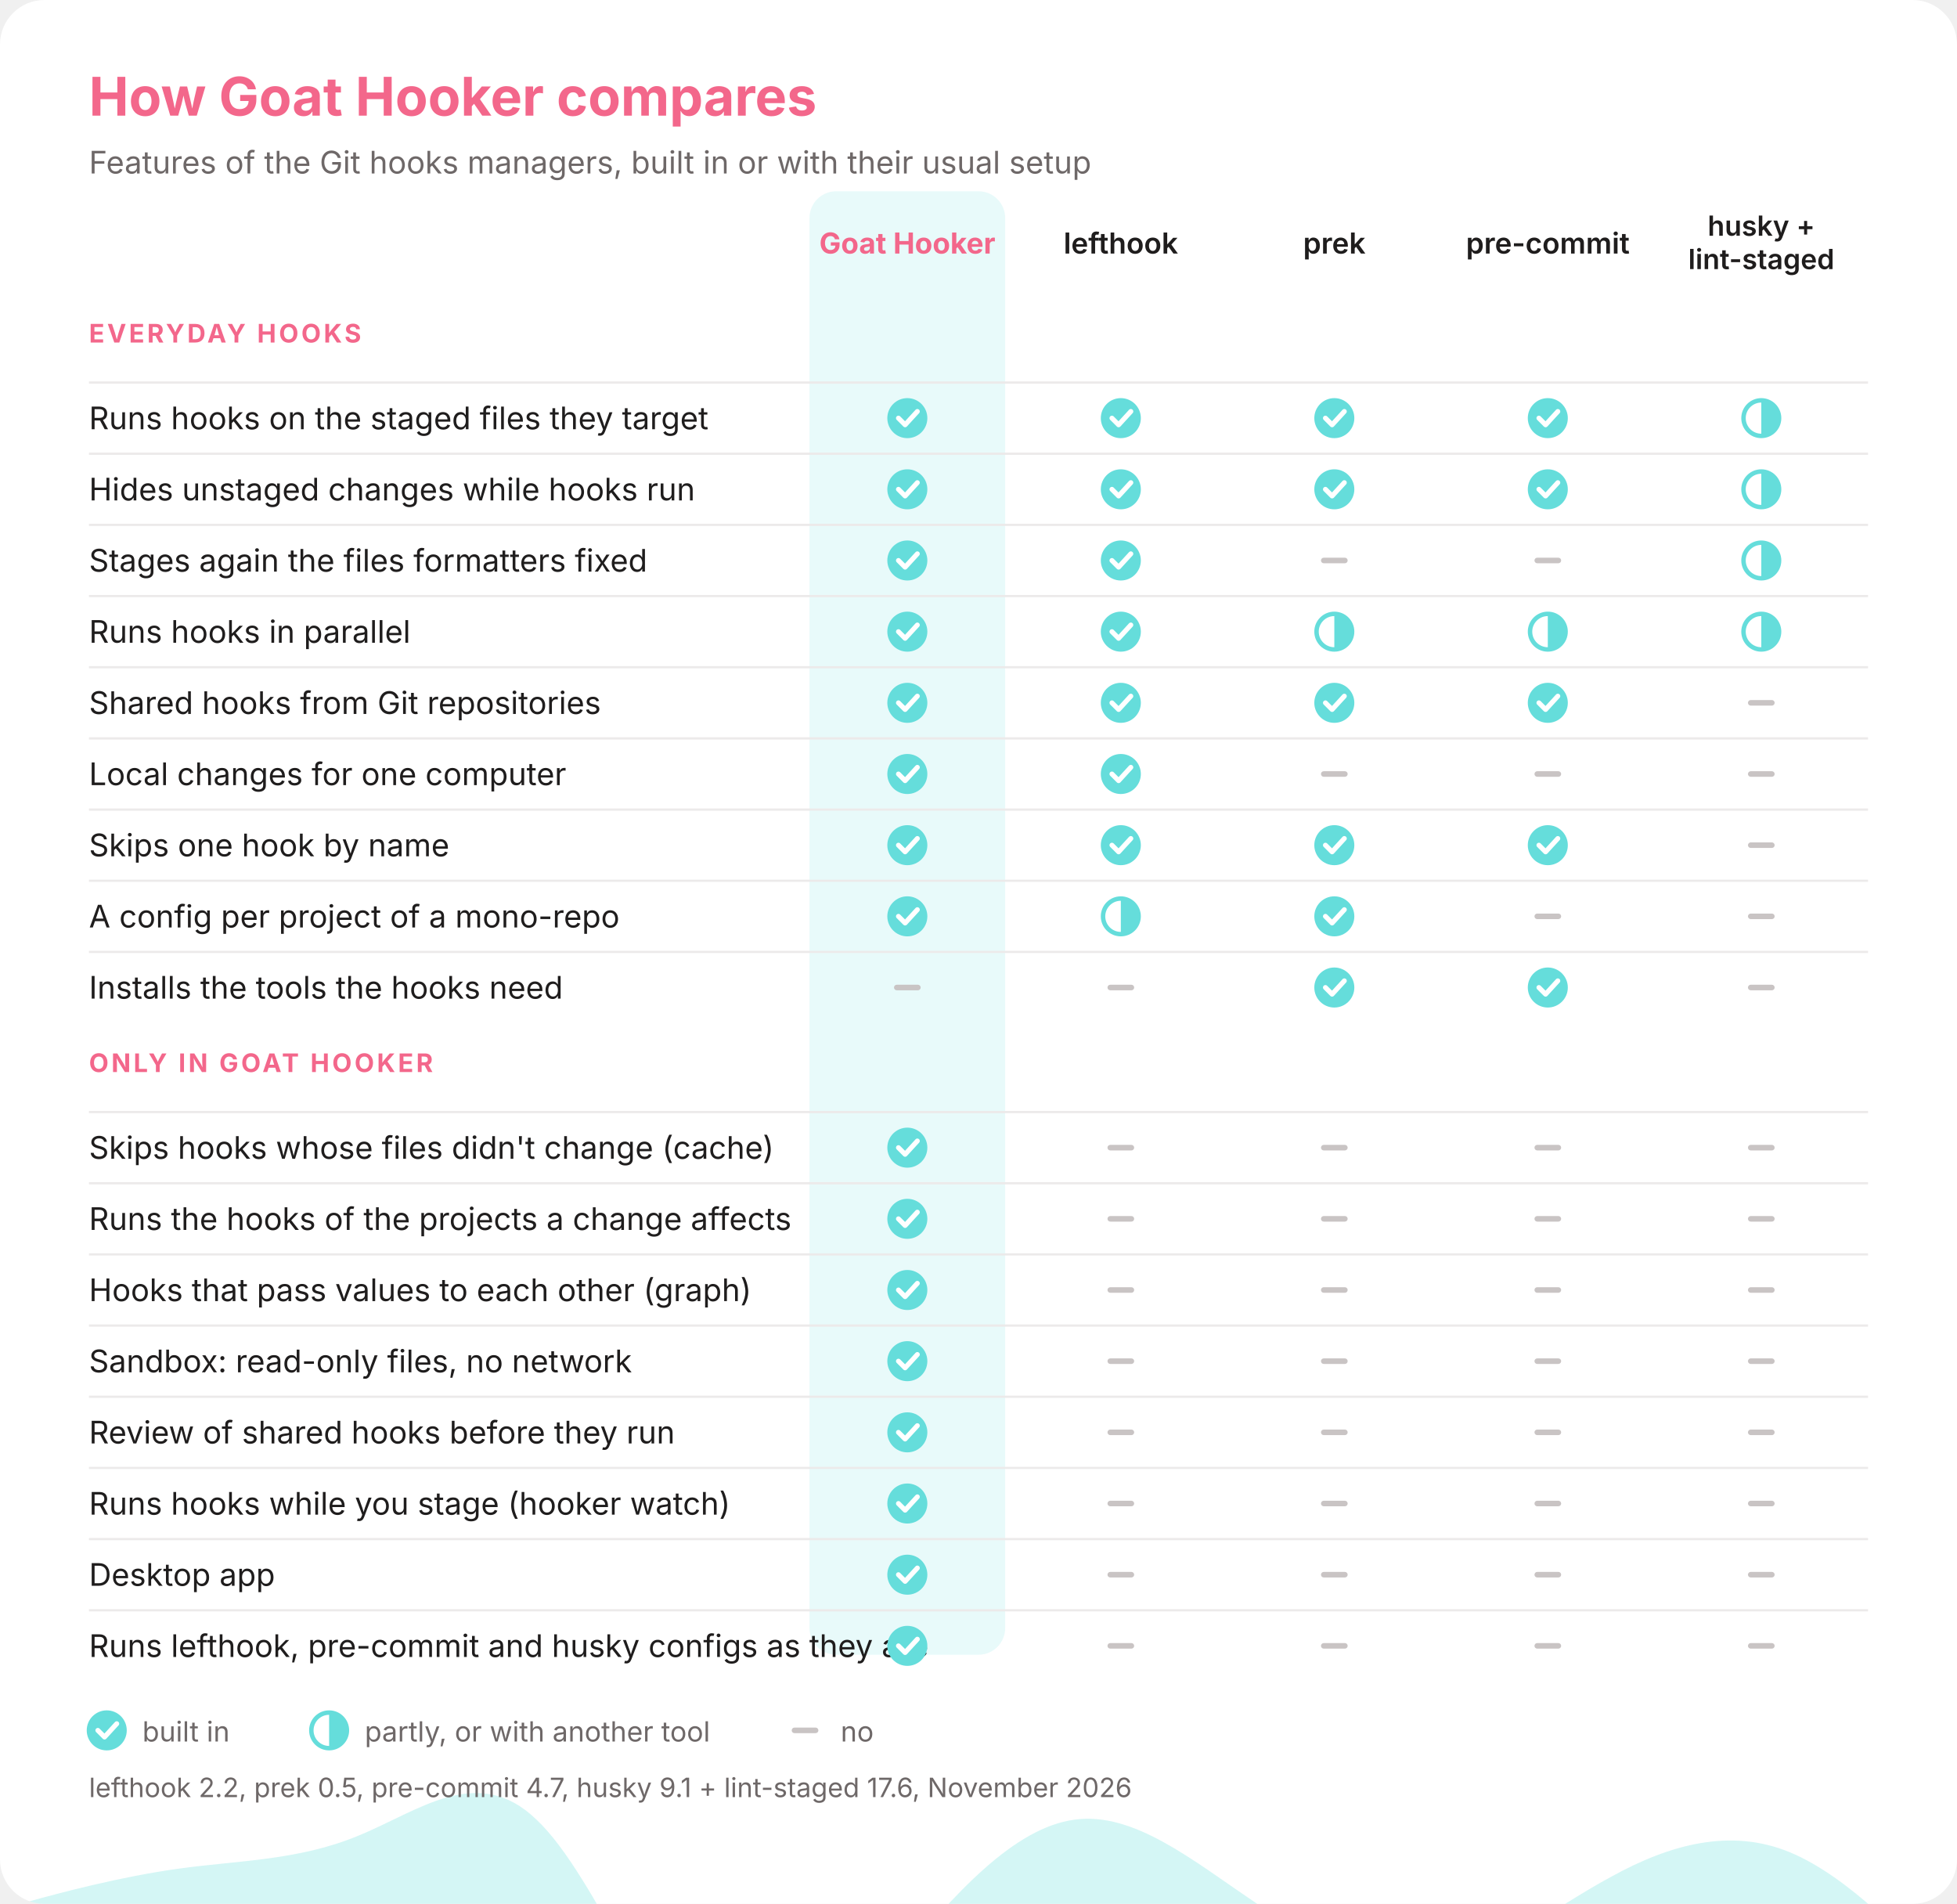
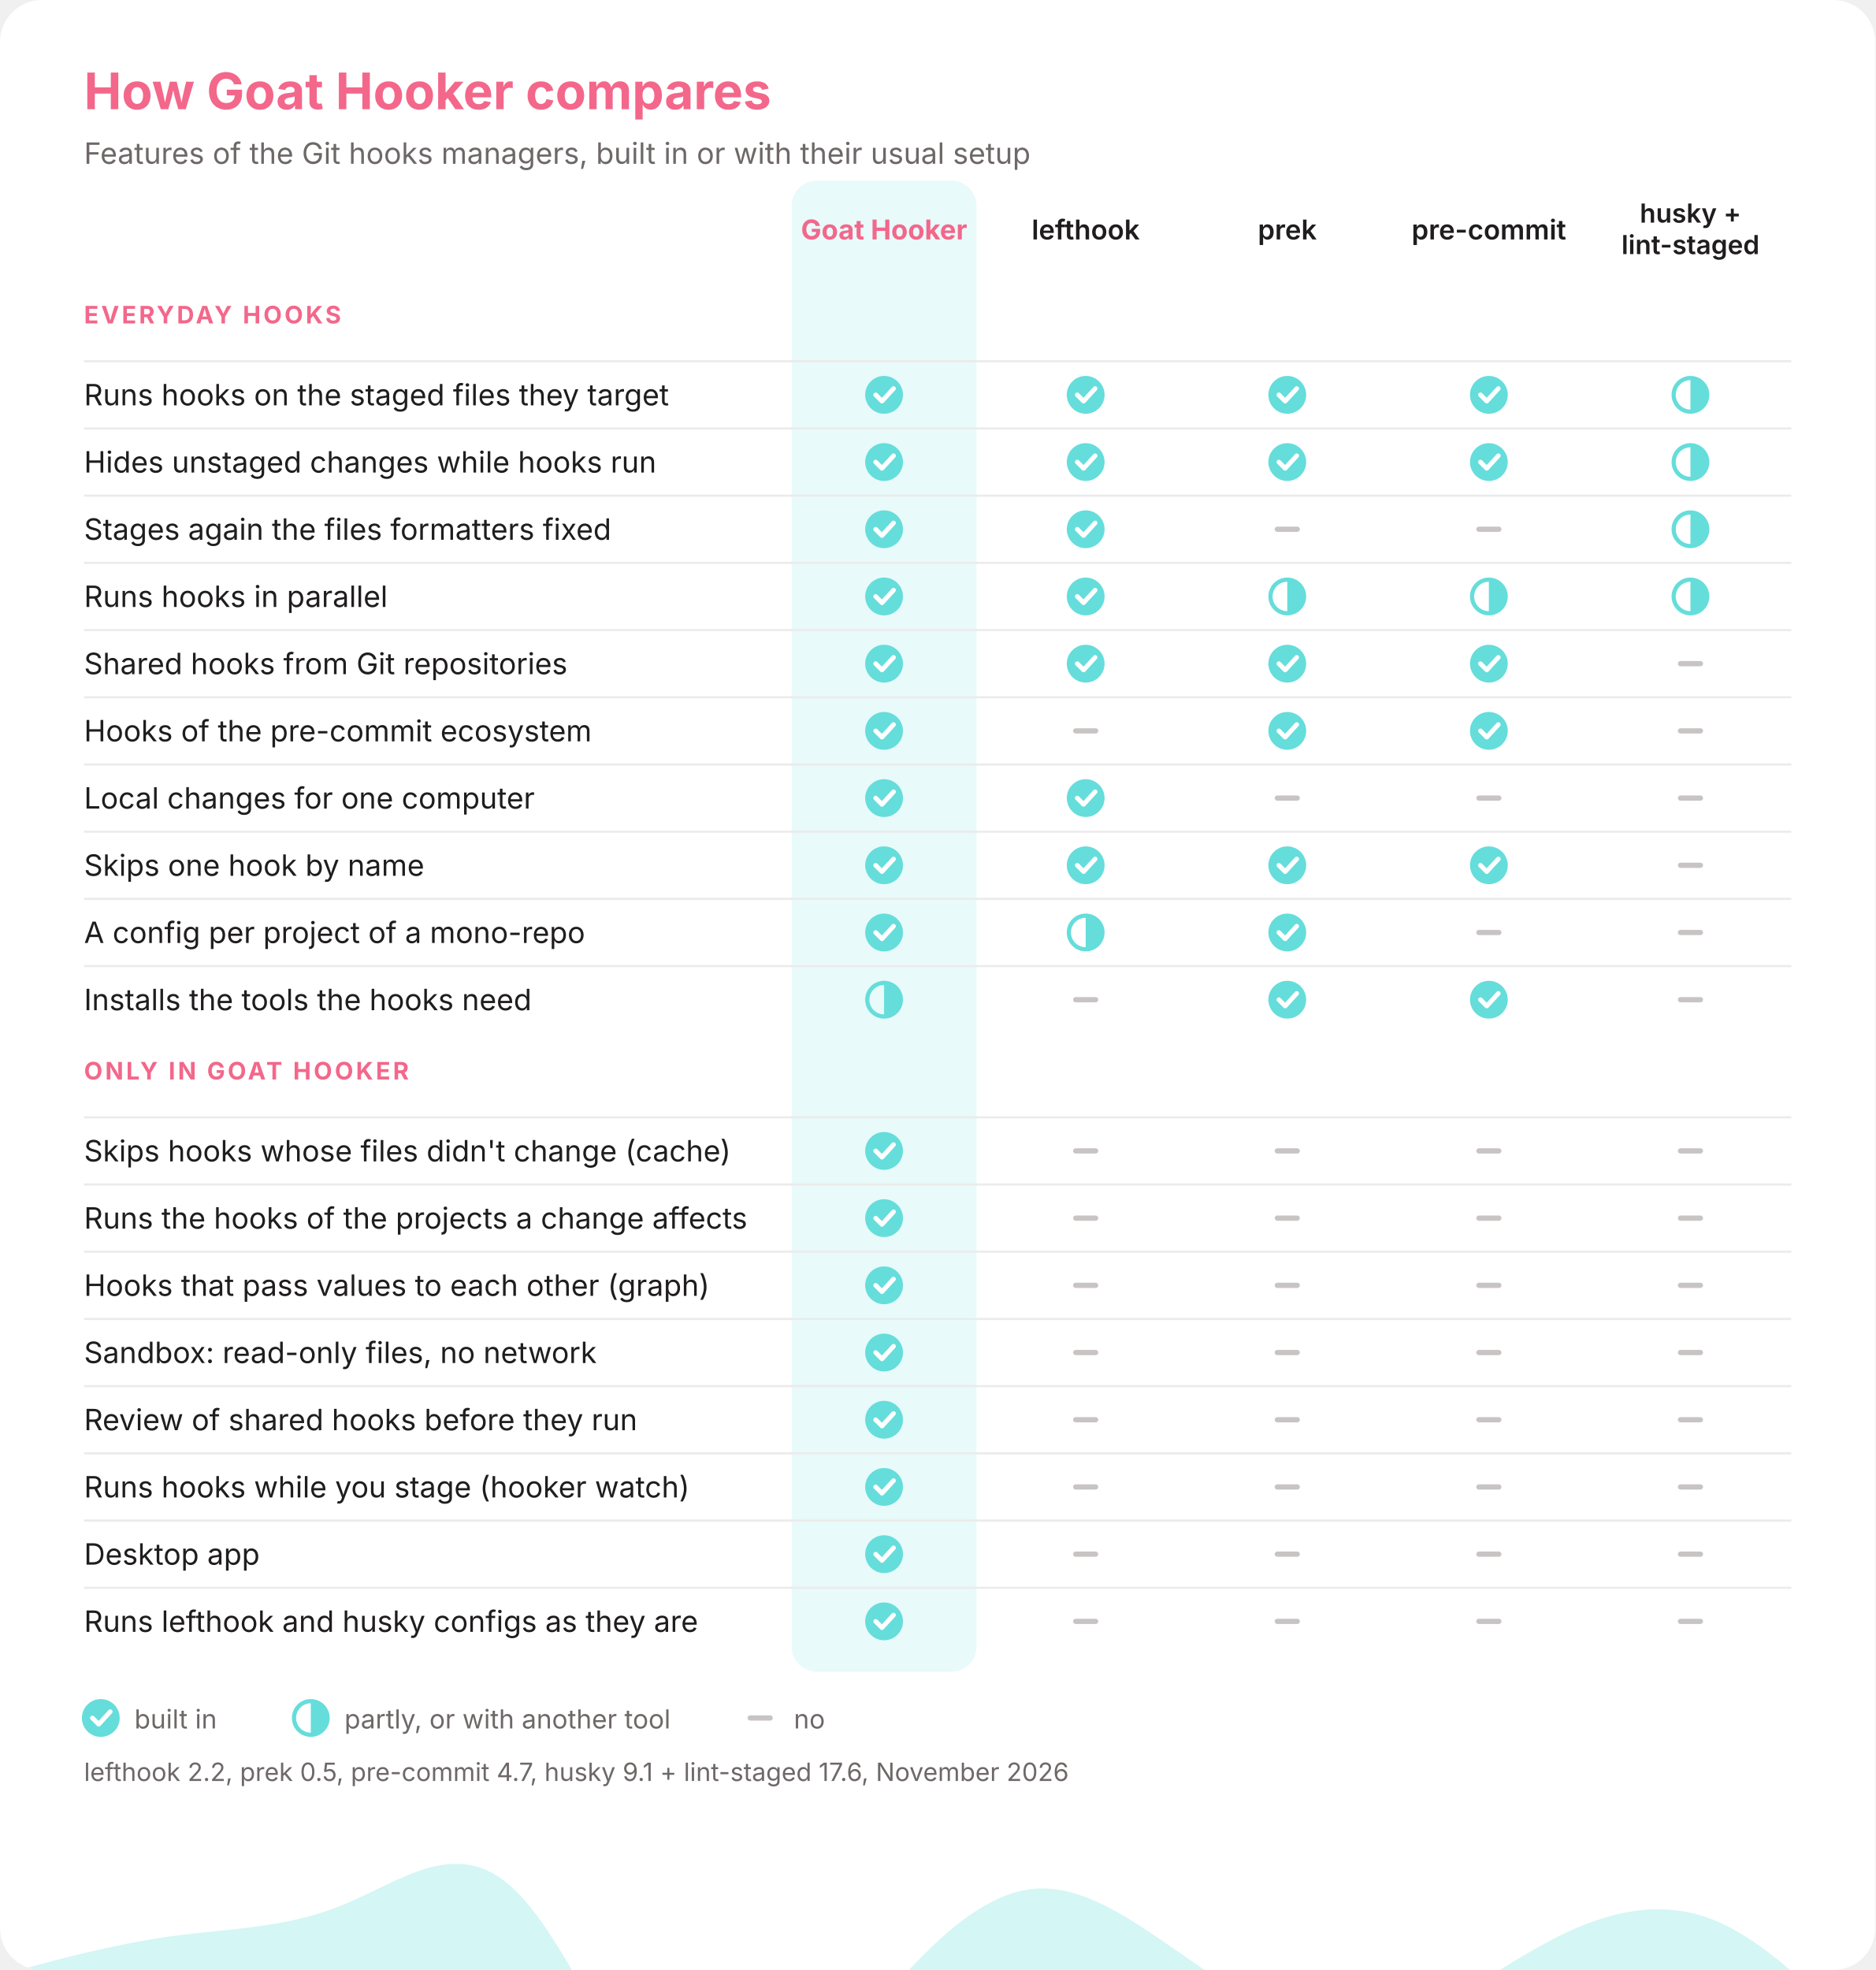
- <svg xmlns="http://www.w3.org/2000/svg" width="880" height="856" viewBox="0 0 880 856" fill="none">
+ <svg xmlns="http://www.w3.org/2000/svg" width="893" height="938" viewBox="0 0 893 938" fill="none">
  <defs>
    <clipPath id="card">
-       <rect width="880" height="856" rx="20" />
+       <rect width="893" height="938" rx="20" />
    </clipPath>
  </defs>
  <g clip-path="url(#card)">
-     <rect width="880" height="856" rx="20" fill="#FFFFFF" />
-     <path transform="translate(0 734.0723) scale(1.060241)" d="M0 117.369L12.525 113.907C25.05 110.445 50.796 103.521 75.846 100.059C100.896 96.597 126.642 96.597 151.692 86.212C177.437 75.826 202.487 55.054 227.537 79.288C253.283 103.521 278.333 172.761 303.383 190.071C329.129 207.38 354.179 172.761 379.229 141.603C404.975 110.445 430.025 82.75 455.771 79.288C480.821 75.826 505.871 96.597 531.617 113.907C556.667 131.217 581.717 145.065 607.462 141.603C632.512 138.141 657.562 117.369 683.308 103.521C708.358 89.674 734.104 82.75 759.154 93.135C784.204 103.521 809.95 131.217 822.475 145.065L835 158.913V242H822.475C809.95 242 784.204 242 759.154 242C734.104 242 708.358 242 683.308 242C657.562 242 632.512 242 607.462 242C581.717 242 556.667 242 531.617 242C505.871 242 480.821 242 455.771 242C430.025 242 404.975 242 379.229 242C354.179 242 329.129 242 303.383 242C278.333 242 253.283 242 227.537 242C202.487 242 177.437 242 151.692 242C126.642 242 100.896 242 75.846 242C50.796 242 25.05 242 12.525 242H0V117.369Z" fill="#65DDDB" fill-opacity="0.28" />
+     <rect width="893" height="938" rx="20" fill="#FFFFFF" />
+     <path transform="translate(0 814.2711) scale(1.075904)" d="M0 117.369L12.525 113.907C25.05 110.445 50.796 103.521 75.846 100.059C100.896 96.597 126.642 96.597 151.692 86.212C177.437 75.826 202.487 55.054 227.537 79.288C253.283 103.521 278.333 172.761 303.383 190.071C329.129 207.38 354.179 172.761 379.229 141.603C404.975 110.445 430.025 82.75 455.771 79.288C480.821 75.826 505.871 96.597 531.617 113.907C556.667 131.217 581.717 145.065 607.462 141.603C632.512 138.141 657.562 117.369 683.308 103.521C708.358 89.674 734.104 82.75 759.154 93.135C784.204 103.521 809.95 131.217 822.475 145.065L835 158.913V242H822.475C809.95 242 784.204 242 759.154 242C734.104 242 708.358 242 683.308 242C657.562 242 632.512 242 607.462 242C581.717 242 556.667 242 531.617 242C505.871 242 480.821 242 455.771 242C430.025 242 404.975 242 379.229 242C354.179 242 329.129 242 303.383 242C278.333 242 253.283 242 227.537 242C202.487 242 177.437 242 151.692 242C126.642 242 100.896 242 75.846 242C50.796 242 25.05 242 12.525 242H0V117.369Z" fill="#65DDDB" fill-opacity="0.28" />
    <text x="40" y="52" font-family="Inter, -apple-system, 'Segoe UI', Roboto, Helvetica, Arial, sans-serif" font-size="24" font-weight="700" fill="#F3678B" text-anchor="start">How Goat Hooker compares</text>
    <text x="40" y="78" font-family="Inter, -apple-system, 'Segoe UI', Roboto, Helvetica, Arial, sans-serif" font-size="14" font-weight="400" fill="#6E6868" text-anchor="start">Features of the Git hooks managers, built in or with their usual setup</text>
-     <rect x="364" y="86" width="88" height="658" rx="12" fill="#E8FAFA" />
-     <text x="408.0" y="114" font-family="Inter, -apple-system, 'Segoe UI', Roboto, Helvetica, Arial, sans-serif" font-size="13" font-weight="700" fill="#F3678B" text-anchor="middle">Goat Hooker</text>
-     <text x="504.0" y="114" font-family="Inter, -apple-system, 'Segoe UI', Roboto, Helvetica, Arial, sans-serif" font-size="13" font-weight="600" fill="#1F1D1D" text-anchor="middle">lefthook</text>
-     <text x="600.0" y="114" font-family="Inter, -apple-system, 'Segoe UI', Roboto, Helvetica, Arial, sans-serif" font-size="13" font-weight="600" fill="#1F1D1D" text-anchor="middle">prek</text>
-     <text x="696.0" y="114" font-family="Inter, -apple-system, 'Segoe UI', Roboto, Helvetica, Arial, sans-serif" font-size="13" font-weight="600" fill="#1F1D1D" text-anchor="middle">pre-commit</text>
-     <text x="792.0" y="106" font-family="Inter, -apple-system, 'Segoe UI', Roboto, Helvetica, Arial, sans-serif" font-size="12.5" font-weight="600" fill="#1F1D1D" text-anchor="middle">husky +</text>
-     <text x="792.0" y="121" font-family="Inter, -apple-system, 'Segoe UI', Roboto, Helvetica, Arial, sans-serif" font-size="12.5" font-weight="600" fill="#1F1D1D" text-anchor="middle">lint-staged</text>
+     <rect x="377" y="86" width="88" height="710" rx="12" fill="#E8FAFA" />
+     <text x="421.0" y="114" font-family="Inter, -apple-system, 'Segoe UI', Roboto, Helvetica, Arial, sans-serif" font-size="13" font-weight="700" fill="#F3678B" text-anchor="middle">Goat Hooker</text>
+     <text x="517.0" y="114" font-family="Inter, -apple-system, 'Segoe UI', Roboto, Helvetica, Arial, sans-serif" font-size="13" font-weight="600" fill="#1F1D1D" text-anchor="middle">lefthook</text>
+     <text x="613.0" y="114" font-family="Inter, -apple-system, 'Segoe UI', Roboto, Helvetica, Arial, sans-serif" font-size="13" font-weight="600" fill="#1F1D1D" text-anchor="middle">prek</text>
+     <text x="709.0" y="114" font-family="Inter, -apple-system, 'Segoe UI', Roboto, Helvetica, Arial, sans-serif" font-size="13" font-weight="600" fill="#1F1D1D" text-anchor="middle">pre-commit</text>
+     <text x="805.0" y="106" font-family="Inter, -apple-system, 'Segoe UI', Roboto, Helvetica, Arial, sans-serif" font-size="12.5" font-weight="600" fill="#1F1D1D" text-anchor="middle">husky +</text>
+     <text x="805.0" y="121" font-family="Inter, -apple-system, 'Segoe UI', Roboto, Helvetica, Arial, sans-serif" font-size="12.5" font-weight="600" fill="#1F1D1D" text-anchor="middle">lint-staged</text>
    <text x="40" y="154" font-family="Inter, -apple-system, 'Segoe UI', Roboto, Helvetica, Arial, sans-serif" font-size="11.5" font-weight="700" fill="#F3678B" text-anchor="start" letter-spacing="1.2">EVERYDAY HOOKS</text>
-     <line x1="40" x2="840" y1="172" y2="172" stroke="#ECEAEA" />
+     <line x1="40" x2="853" y1="172" y2="172" stroke="#ECEAEA" />
    <text x="40" y="193" font-family="Inter, -apple-system, 'Segoe UI', Roboto, Helvetica, Arial, sans-serif" font-size="14" font-weight="400" fill="#1F1D1D" text-anchor="start">Runs hooks on the staged files they target</text>
-     <circle cx="408.0" cy="188" r="9" fill="#65DDDB" />
-     <path d="M404.0 188 l3 3 l5.5 -6" stroke="#FFFFFF" stroke-width="2.2" stroke-linecap="round" stroke-linejoin="round" fill="none" />
-     <circle cx="504.0" cy="188" r="9" fill="#65DDDB" />
-     <path d="M500.0 188 l3 3 l5.5 -6" stroke="#FFFFFF" stroke-width="2.2" stroke-linecap="round" stroke-linejoin="round" fill="none" />
-     <circle cx="600.0" cy="188" r="9" fill="#65DDDB" />
-     <path d="M596.0 188 l3 3 l5.5 -6" stroke="#FFFFFF" stroke-width="2.2" stroke-linecap="round" stroke-linejoin="round" fill="none" />
-     <circle cx="696.0" cy="188" r="9" fill="#65DDDB" />
-     <path d="M692.0 188 l3 3 l5.5 -6" stroke="#FFFFFF" stroke-width="2.2" stroke-linecap="round" stroke-linejoin="round" fill="none" />
-     <circle cx="792.0" cy="188" r="8" stroke="#65DDDB" stroke-width="2" fill="none" />
-     <path d="M792.0 180 a8 8 0 0 1 0 16 z" fill="#65DDDB" />
-     <line x1="40" x2="840" y1="204" y2="204" stroke="#ECEAEA" />
+     <circle cx="421.0" cy="188" r="9" fill="#65DDDB" />
+     <path d="M417.0 188 l3 3 l5.5 -6" stroke="#FFFFFF" stroke-width="2.2" stroke-linecap="round" stroke-linejoin="round" fill="none" />
+     <circle cx="517.0" cy="188" r="9" fill="#65DDDB" />
+     <path d="M513.0 188 l3 3 l5.5 -6" stroke="#FFFFFF" stroke-width="2.2" stroke-linecap="round" stroke-linejoin="round" fill="none" />
+     <circle cx="613.0" cy="188" r="9" fill="#65DDDB" />
+     <path d="M609.0 188 l3 3 l5.5 -6" stroke="#FFFFFF" stroke-width="2.2" stroke-linecap="round" stroke-linejoin="round" fill="none" />
+     <circle cx="709.0" cy="188" r="9" fill="#65DDDB" />
+     <path d="M705.0 188 l3 3 l5.5 -6" stroke="#FFFFFF" stroke-width="2.2" stroke-linecap="round" stroke-linejoin="round" fill="none" />
+     <circle cx="805.0" cy="188" r="8" stroke="#65DDDB" stroke-width="2" fill="none" />
+     <path d="M805.0 180 a8 8 0 0 1 0 16 z" fill="#65DDDB" />
+     <line x1="40" x2="853" y1="204" y2="204" stroke="#ECEAEA" />
    <text x="40" y="225" font-family="Inter, -apple-system, 'Segoe UI', Roboto, Helvetica, Arial, sans-serif" font-size="14" font-weight="400" fill="#1F1D1D" text-anchor="start">Hides unstaged changes while hooks run</text>
-     <circle cx="408.0" cy="220" r="9" fill="#65DDDB" />
-     <path d="M404.0 220 l3 3 l5.5 -6" stroke="#FFFFFF" stroke-width="2.2" stroke-linecap="round" stroke-linejoin="round" fill="none" />
-     <circle cx="504.0" cy="220" r="9" fill="#65DDDB" />
-     <path d="M500.0 220 l3 3 l5.5 -6" stroke="#FFFFFF" stroke-width="2.2" stroke-linecap="round" stroke-linejoin="round" fill="none" />
-     <circle cx="600.0" cy="220" r="9" fill="#65DDDB" />
-     <path d="M596.0 220 l3 3 l5.5 -6" stroke="#FFFFFF" stroke-width="2.2" stroke-linecap="round" stroke-linejoin="round" fill="none" />
-     <circle cx="696.0" cy="220" r="9" fill="#65DDDB" />
-     <path d="M692.0 220 l3 3 l5.5 -6" stroke="#FFFFFF" stroke-width="2.2" stroke-linecap="round" stroke-linejoin="round" fill="none" />
-     <circle cx="792.0" cy="220" r="8" stroke="#65DDDB" stroke-width="2" fill="none" />
-     <path d="M792.0 212 a8 8 0 0 1 0 16 z" fill="#65DDDB" />
-     <line x1="40" x2="840" y1="236" y2="236" stroke="#ECEAEA" />
+     <circle cx="421.0" cy="220" r="9" fill="#65DDDB" />
+     <path d="M417.0 220 l3 3 l5.5 -6" stroke="#FFFFFF" stroke-width="2.2" stroke-linecap="round" stroke-linejoin="round" fill="none" />
+     <circle cx="517.0" cy="220" r="9" fill="#65DDDB" />
+     <path d="M513.0 220 l3 3 l5.5 -6" stroke="#FFFFFF" stroke-width="2.2" stroke-linecap="round" stroke-linejoin="round" fill="none" />
+     <circle cx="613.0" cy="220" r="9" fill="#65DDDB" />
+     <path d="M609.0 220 l3 3 l5.5 -6" stroke="#FFFFFF" stroke-width="2.2" stroke-linecap="round" stroke-linejoin="round" fill="none" />
+     <circle cx="709.0" cy="220" r="9" fill="#65DDDB" />
+     <path d="M705.0 220 l3 3 l5.5 -6" stroke="#FFFFFF" stroke-width="2.2" stroke-linecap="round" stroke-linejoin="round" fill="none" />
+     <circle cx="805.0" cy="220" r="8" stroke="#65DDDB" stroke-width="2" fill="none" />
+     <path d="M805.0 212 a8 8 0 0 1 0 16 z" fill="#65DDDB" />
+     <line x1="40" x2="853" y1="236" y2="236" stroke="#ECEAEA" />
    <text x="40" y="257" font-family="Inter, -apple-system, 'Segoe UI', Roboto, Helvetica, Arial, sans-serif" font-size="14" font-weight="400" fill="#1F1D1D" text-anchor="start">Stages again the files formatters fixed</text>
-     <circle cx="408.0" cy="252" r="9" fill="#65DDDB" />
-     <path d="M404.0 252 l3 3 l5.5 -6" stroke="#FFFFFF" stroke-width="2.2" stroke-linecap="round" stroke-linejoin="round" fill="none" />
-     <circle cx="504.0" cy="252" r="9" fill="#65DDDB" />
-     <path d="M500.0 252 l3 3 l5.5 -6" stroke="#FFFFFF" stroke-width="2.2" stroke-linecap="round" stroke-linejoin="round" fill="none" />
-     <rect x="594.0" y="250.75" width="12" height="2.5" rx="1.25" fill="#C9C4C4" />
-     <rect x="690.0" y="250.75" width="12" height="2.5" rx="1.25" fill="#C9C4C4" />
-     <circle cx="792.0" cy="252" r="8" stroke="#65DDDB" stroke-width="2" fill="none" />
-     <path d="M792.0 244 a8 8 0 0 1 0 16 z" fill="#65DDDB" />
-     <line x1="40" x2="840" y1="268" y2="268" stroke="#ECEAEA" />
+     <circle cx="421.0" cy="252" r="9" fill="#65DDDB" />
+     <path d="M417.0 252 l3 3 l5.5 -6" stroke="#FFFFFF" stroke-width="2.2" stroke-linecap="round" stroke-linejoin="round" fill="none" />
+     <circle cx="517.0" cy="252" r="9" fill="#65DDDB" />
+     <path d="M513.0 252 l3 3 l5.5 -6" stroke="#FFFFFF" stroke-width="2.2" stroke-linecap="round" stroke-linejoin="round" fill="none" />
+     <rect x="607.0" y="250.75" width="12" height="2.5" rx="1.25" fill="#C9C4C4" />
+     <rect x="703.0" y="250.75" width="12" height="2.5" rx="1.25" fill="#C9C4C4" />
+     <circle cx="805.0" cy="252" r="8" stroke="#65DDDB" stroke-width="2" fill="none" />
+     <path d="M805.0 244 a8 8 0 0 1 0 16 z" fill="#65DDDB" />
+     <line x1="40" x2="853" y1="268" y2="268" stroke="#ECEAEA" />
    <text x="40" y="289" font-family="Inter, -apple-system, 'Segoe UI', Roboto, Helvetica, Arial, sans-serif" font-size="14" font-weight="400" fill="#1F1D1D" text-anchor="start">Runs hooks in parallel</text>
-     <circle cx="408.0" cy="284" r="9" fill="#65DDDB" />
-     <path d="M404.0 284 l3 3 l5.5 -6" stroke="#FFFFFF" stroke-width="2.2" stroke-linecap="round" stroke-linejoin="round" fill="none" />
-     <circle cx="504.0" cy="284" r="9" fill="#65DDDB" />
-     <path d="M500.0 284 l3 3 l5.5 -6" stroke="#FFFFFF" stroke-width="2.2" stroke-linecap="round" stroke-linejoin="round" fill="none" />
-     <circle cx="600.0" cy="284" r="8" stroke="#65DDDB" stroke-width="2" fill="none" />
-     <path d="M600.0 276 a8 8 0 0 1 0 16 z" fill="#65DDDB" />
-     <circle cx="696.0" cy="284" r="8" stroke="#65DDDB" stroke-width="2" fill="none" />
-     <path d="M696.0 276 a8 8 0 0 1 0 16 z" fill="#65DDDB" />
-     <circle cx="792.0" cy="284" r="8" stroke="#65DDDB" stroke-width="2" fill="none" />
-     <path d="M792.0 276 a8 8 0 0 1 0 16 z" fill="#65DDDB" />
-     <line x1="40" x2="840" y1="300" y2="300" stroke="#ECEAEA" />
+     <circle cx="421.0" cy="284" r="9" fill="#65DDDB" />
+     <path d="M417.0 284 l3 3 l5.5 -6" stroke="#FFFFFF" stroke-width="2.2" stroke-linecap="round" stroke-linejoin="round" fill="none" />
+     <circle cx="517.0" cy="284" r="9" fill="#65DDDB" />
+     <path d="M513.0 284 l3 3 l5.5 -6" stroke="#FFFFFF" stroke-width="2.2" stroke-linecap="round" stroke-linejoin="round" fill="none" />
+     <circle cx="613.0" cy="284" r="8" stroke="#65DDDB" stroke-width="2" fill="none" />
+     <path d="M613.0 276 a8 8 0 0 1 0 16 z" fill="#65DDDB" />
+     <circle cx="709.0" cy="284" r="8" stroke="#65DDDB" stroke-width="2" fill="none" />
+     <path d="M709.0 276 a8 8 0 0 1 0 16 z" fill="#65DDDB" />
+     <circle cx="805.0" cy="284" r="8" stroke="#65DDDB" stroke-width="2" fill="none" />
+     <path d="M805.0 276 a8 8 0 0 1 0 16 z" fill="#65DDDB" />
+     <line x1="40" x2="853" y1="300" y2="300" stroke="#ECEAEA" />
    <text x="40" y="321" font-family="Inter, -apple-system, 'Segoe UI', Roboto, Helvetica, Arial, sans-serif" font-size="14" font-weight="400" fill="#1F1D1D" text-anchor="start">Shared hooks from Git repositories</text>
-     <circle cx="408.0" cy="316" r="9" fill="#65DDDB" />
-     <path d="M404.0 316 l3 3 l5.5 -6" stroke="#FFFFFF" stroke-width="2.2" stroke-linecap="round" stroke-linejoin="round" fill="none" />
-     <circle cx="504.0" cy="316" r="9" fill="#65DDDB" />
-     <path d="M500.0 316 l3 3 l5.5 -6" stroke="#FFFFFF" stroke-width="2.2" stroke-linecap="round" stroke-linejoin="round" fill="none" />
-     <circle cx="600.0" cy="316" r="9" fill="#65DDDB" />
-     <path d="M596.0 316 l3 3 l5.5 -6" stroke="#FFFFFF" stroke-width="2.2" stroke-linecap="round" stroke-linejoin="round" fill="none" />
-     <circle cx="696.0" cy="316" r="9" fill="#65DDDB" />
-     <path d="M692.0 316 l3 3 l5.5 -6" stroke="#FFFFFF" stroke-width="2.2" stroke-linecap="round" stroke-linejoin="round" fill="none" />
-     <rect x="786.0" y="314.75" width="12" height="2.5" rx="1.25" fill="#C9C4C4" />
-     <line x1="40" x2="840" y1="332" y2="332" stroke="#ECEAEA" />
-     <text x="40" y="353" font-family="Inter, -apple-system, 'Segoe UI', Roboto, Helvetica, Arial, sans-serif" font-size="14" font-weight="400" fill="#1F1D1D" text-anchor="start">Local changes for one computer</text>
-     <circle cx="408.0" cy="348" r="9" fill="#65DDDB" />
-     <path d="M404.0 348 l3 3 l5.5 -6" stroke="#FFFFFF" stroke-width="2.2" stroke-linecap="round" stroke-linejoin="round" fill="none" />
-     <circle cx="504.0" cy="348" r="9" fill="#65DDDB" />
-     <path d="M500.0 348 l3 3 l5.5 -6" stroke="#FFFFFF" stroke-width="2.2" stroke-linecap="round" stroke-linejoin="round" fill="none" />
-     <rect x="594.0" y="346.75" width="12" height="2.5" rx="1.25" fill="#C9C4C4" />
-     <rect x="690.0" y="346.75" width="12" height="2.5" rx="1.25" fill="#C9C4C4" />
-     <rect x="786.0" y="346.75" width="12" height="2.5" rx="1.25" fill="#C9C4C4" />
-     <line x1="40" x2="840" y1="364" y2="364" stroke="#ECEAEA" />
-     <text x="40" y="385" font-family="Inter, -apple-system, 'Segoe UI', Roboto, Helvetica, Arial, sans-serif" font-size="14" font-weight="400" fill="#1F1D1D" text-anchor="start">Skips one hook by name</text>
-     <circle cx="408.0" cy="380" r="9" fill="#65DDDB" />
-     <path d="M404.0 380 l3 3 l5.5 -6" stroke="#FFFFFF" stroke-width="2.2" stroke-linecap="round" stroke-linejoin="round" fill="none" />
-     <circle cx="504.0" cy="380" r="9" fill="#65DDDB" />
-     <path d="M500.0 380 l3 3 l5.5 -6" stroke="#FFFFFF" stroke-width="2.2" stroke-linecap="round" stroke-linejoin="round" fill="none" />
-     <circle cx="600.0" cy="380" r="9" fill="#65DDDB" />
-     <path d="M596.0 380 l3 3 l5.5 -6" stroke="#FFFFFF" stroke-width="2.2" stroke-linecap="round" stroke-linejoin="round" fill="none" />
-     <circle cx="696.0" cy="380" r="9" fill="#65DDDB" />
-     <path d="M692.0 380 l3 3 l5.5 -6" stroke="#FFFFFF" stroke-width="2.2" stroke-linecap="round" stroke-linejoin="round" fill="none" />
-     <rect x="786.0" y="378.75" width="12" height="2.5" rx="1.25" fill="#C9C4C4" />
-     <line x1="40" x2="840" y1="396" y2="396" stroke="#ECEAEA" />
-     <text x="40" y="417" font-family="Inter, -apple-system, 'Segoe UI', Roboto, Helvetica, Arial, sans-serif" font-size="14" font-weight="400" fill="#1F1D1D" text-anchor="start">A config per project of a mono-repo</text>
-     <circle cx="408.0" cy="412" r="9" fill="#65DDDB" />
-     <path d="M404.0 412 l3 3 l5.5 -6" stroke="#FFFFFF" stroke-width="2.2" stroke-linecap="round" stroke-linejoin="round" fill="none" />
-     <circle cx="504.0" cy="412" r="8" stroke="#65DDDB" stroke-width="2" fill="none" />
-     <path d="M504.0 404 a8 8 0 0 1 0 16 z" fill="#65DDDB" />
-     <circle cx="600.0" cy="412" r="9" fill="#65DDDB" />
-     <path d="M596.0 412 l3 3 l5.5 -6" stroke="#FFFFFF" stroke-width="2.2" stroke-linecap="round" stroke-linejoin="round" fill="none" />
-     <rect x="690.0" y="410.75" width="12" height="2.5" rx="1.25" fill="#C9C4C4" />
-     <rect x="786.0" y="410.75" width="12" height="2.5" rx="1.25" fill="#C9C4C4" />
-     <line x1="40" x2="840" y1="428" y2="428" stroke="#ECEAEA" />
-     <text x="40" y="449" font-family="Inter, -apple-system, 'Segoe UI', Roboto, Helvetica, Arial, sans-serif" font-size="14" font-weight="400" fill="#1F1D1D" text-anchor="start">Installs the tools the hooks need</text>
-     <rect x="402.0" y="442.75" width="12" height="2.5" rx="1.25" fill="#C9C4C4" />
-     <rect x="498.0" y="442.75" width="12" height="2.5" rx="1.25" fill="#C9C4C4" />
-     <circle cx="600.0" cy="444" r="9" fill="#65DDDB" />
-     <path d="M596.0 444 l3 3 l5.5 -6" stroke="#FFFFFF" stroke-width="2.2" stroke-linecap="round" stroke-linejoin="round" fill="none" />
-     <circle cx="696.0" cy="444" r="9" fill="#65DDDB" />
-     <path d="M692.0 444 l3 3 l5.5 -6" stroke="#FFFFFF" stroke-width="2.2" stroke-linecap="round" stroke-linejoin="round" fill="none" />
-     <rect x="786.0" y="442.75" width="12" height="2.5" rx="1.25" fill="#C9C4C4" />
-     <text x="40" y="482" font-family="Inter, -apple-system, 'Segoe UI', Roboto, Helvetica, Arial, sans-serif" font-size="11.5" font-weight="700" fill="#F3678B" text-anchor="start" letter-spacing="1.2">ONLY IN GOAT HOOKER</text>
-     <line x1="40" x2="840" y1="500" y2="500" stroke="#ECEAEA" />
-     <text x="40" y="521" font-family="Inter, -apple-system, 'Segoe UI', Roboto, Helvetica, Arial, sans-serif" font-size="14" font-weight="400" fill="#1F1D1D" text-anchor="start">Skips hooks whose files didn't change (cache)</text>
-     <circle cx="408.0" cy="516" r="9" fill="#65DDDB" />
-     <path d="M404.0 516 l3 3 l5.5 -6" stroke="#FFFFFF" stroke-width="2.2" stroke-linecap="round" stroke-linejoin="round" fill="none" />
-     <rect x="498.0" y="514.75" width="12" height="2.5" rx="1.25" fill="#C9C4C4" />
-     <rect x="594.0" y="514.75" width="12" height="2.5" rx="1.25" fill="#C9C4C4" />
-     <rect x="690.0" y="514.75" width="12" height="2.5" rx="1.25" fill="#C9C4C4" />
-     <rect x="786.0" y="514.75" width="12" height="2.5" rx="1.25" fill="#C9C4C4" />
-     <line x1="40" x2="840" y1="532" y2="532" stroke="#ECEAEA" />
-     <text x="40" y="553" font-family="Inter, -apple-system, 'Segoe UI', Roboto, Helvetica, Arial, sans-serif" font-size="14" font-weight="400" fill="#1F1D1D" text-anchor="start">Runs the hooks of the projects a change affects</text>
-     <circle cx="408.0" cy="548" r="9" fill="#65DDDB" />
-     <path d="M404.0 548 l3 3 l5.5 -6" stroke="#FFFFFF" stroke-width="2.2" stroke-linecap="round" stroke-linejoin="round" fill="none" />
-     <rect x="498.0" y="546.75" width="12" height="2.5" rx="1.25" fill="#C9C4C4" />
-     <rect x="594.0" y="546.75" width="12" height="2.5" rx="1.25" fill="#C9C4C4" />
-     <rect x="690.0" y="546.75" width="12" height="2.5" rx="1.25" fill="#C9C4C4" />
-     <rect x="786.0" y="546.75" width="12" height="2.5" rx="1.25" fill="#C9C4C4" />
-     <line x1="40" x2="840" y1="564" y2="564" stroke="#ECEAEA" />
-     <text x="40" y="585" font-family="Inter, -apple-system, 'Segoe UI', Roboto, Helvetica, Arial, sans-serif" font-size="14" font-weight="400" fill="#1F1D1D" text-anchor="start">Hooks that pass values to each other (graph)</text>
-     <circle cx="408.0" cy="580" r="9" fill="#65DDDB" />
-     <path d="M404.0 580 l3 3 l5.5 -6" stroke="#FFFFFF" stroke-width="2.2" stroke-linecap="round" stroke-linejoin="round" fill="none" />
-     <rect x="498.0" y="578.75" width="12" height="2.5" rx="1.25" fill="#C9C4C4" />
-     <rect x="594.0" y="578.75" width="12" height="2.5" rx="1.25" fill="#C9C4C4" />
-     <rect x="690.0" y="578.75" width="12" height="2.5" rx="1.25" fill="#C9C4C4" />
-     <rect x="786.0" y="578.75" width="12" height="2.5" rx="1.25" fill="#C9C4C4" />
-     <line x1="40" x2="840" y1="596" y2="596" stroke="#ECEAEA" />
-     <text x="40" y="617" font-family="Inter, -apple-system, 'Segoe UI', Roboto, Helvetica, Arial, sans-serif" font-size="14" font-weight="400" fill="#1F1D1D" text-anchor="start">Sandbox: read-only files, no network</text>
-     <circle cx="408.0" cy="612" r="9" fill="#65DDDB" />
-     <path d="M404.0 612 l3 3 l5.5 -6" stroke="#FFFFFF" stroke-width="2.2" stroke-linecap="round" stroke-linejoin="round" fill="none" />
-     <rect x="498.0" y="610.75" width="12" height="2.5" rx="1.25" fill="#C9C4C4" />
-     <rect x="594.0" y="610.75" width="12" height="2.5" rx="1.25" fill="#C9C4C4" />
-     <rect x="690.0" y="610.75" width="12" height="2.5" rx="1.25" fill="#C9C4C4" />
-     <rect x="786.0" y="610.75" width="12" height="2.5" rx="1.25" fill="#C9C4C4" />
-     <line x1="40" x2="840" y1="628" y2="628" stroke="#ECEAEA" />
-     <text x="40" y="649" font-family="Inter, -apple-system, 'Segoe UI', Roboto, Helvetica, Arial, sans-serif" font-size="14" font-weight="400" fill="#1F1D1D" text-anchor="start">Review of shared hooks before they run</text>
-     <circle cx="408.0" cy="644" r="9" fill="#65DDDB" />
-     <path d="M404.0 644 l3 3 l5.5 -6" stroke="#FFFFFF" stroke-width="2.2" stroke-linecap="round" stroke-linejoin="round" fill="none" />
-     <rect x="498.0" y="642.75" width="12" height="2.5" rx="1.25" fill="#C9C4C4" />
-     <rect x="594.0" y="642.75" width="12" height="2.5" rx="1.25" fill="#C9C4C4" />
-     <rect x="690.0" y="642.75" width="12" height="2.5" rx="1.25" fill="#C9C4C4" />
-     <rect x="786.0" y="642.75" width="12" height="2.5" rx="1.25" fill="#C9C4C4" />
-     <line x1="40" x2="840" y1="660" y2="660" stroke="#ECEAEA" />
-     <text x="40" y="681" font-family="Inter, -apple-system, 'Segoe UI', Roboto, Helvetica, Arial, sans-serif" font-size="14" font-weight="400" fill="#1F1D1D" text-anchor="start">Runs hooks while you stage (hooker watch)</text>
-     <circle cx="408.0" cy="676" r="9" fill="#65DDDB" />
-     <path d="M404.0 676 l3 3 l5.5 -6" stroke="#FFFFFF" stroke-width="2.2" stroke-linecap="round" stroke-linejoin="round" fill="none" />
-     <rect x="498.0" y="674.75" width="12" height="2.5" rx="1.25" fill="#C9C4C4" />
-     <rect x="594.0" y="674.75" width="12" height="2.5" rx="1.25" fill="#C9C4C4" />
-     <rect x="690.0" y="674.75" width="12" height="2.5" rx="1.25" fill="#C9C4C4" />
-     <rect x="786.0" y="674.75" width="12" height="2.5" rx="1.25" fill="#C9C4C4" />
-     <line x1="40" x2="840" y1="692" y2="692" stroke="#ECEAEA" />
-     <text x="40" y="713" font-family="Inter, -apple-system, 'Segoe UI', Roboto, Helvetica, Arial, sans-serif" font-size="14" font-weight="400" fill="#1F1D1D" text-anchor="start">Desktop app</text>
-     <circle cx="408.0" cy="708" r="9" fill="#65DDDB" />
-     <path d="M404.0 708 l3 3 l5.5 -6" stroke="#FFFFFF" stroke-width="2.2" stroke-linecap="round" stroke-linejoin="round" fill="none" />
-     <rect x="498.0" y="706.75" width="12" height="2.5" rx="1.25" fill="#C9C4C4" />
-     <rect x="594.0" y="706.75" width="12" height="2.5" rx="1.25" fill="#C9C4C4" />
-     <rect x="690.0" y="706.75" width="12" height="2.5" rx="1.25" fill="#C9C4C4" />
-     <rect x="786.0" y="706.75" width="12" height="2.5" rx="1.25" fill="#C9C4C4" />
-     <line x1="40" x2="840" y1="724" y2="724" stroke="#ECEAEA" />
-     <text x="40" y="745" font-family="Inter, -apple-system, 'Segoe UI', Roboto, Helvetica, Arial, sans-serif" font-size="14" font-weight="400" fill="#1F1D1D" text-anchor="start">Runs lefthook, pre-commit and husky configs as they are</text>
-     <circle cx="408.0" cy="740" r="9" fill="#65DDDB" />
-     <path d="M404.0 740 l3 3 l5.5 -6" stroke="#FFFFFF" stroke-width="2.2" stroke-linecap="round" stroke-linejoin="round" fill="none" />
-     <rect x="498.0" y="738.75" width="12" height="2.5" rx="1.25" fill="#C9C4C4" />
-     <rect x="594.0" y="738.75" width="12" height="2.5" rx="1.25" fill="#C9C4C4" />
-     <rect x="690.0" y="738.75" width="12" height="2.5" rx="1.25" fill="#C9C4C4" />
-     <rect x="786.0" y="738.75" width="12" height="2.5" rx="1.25" fill="#C9C4C4" />
-     <circle cx="48" cy="778" r="9" fill="#65DDDB" />
-     <path d="M44 778 l3 3 l5.5 -6" stroke="#FFFFFF" stroke-width="2.2" stroke-linecap="round" stroke-linejoin="round" fill="none" />
-     <text x="64" y="783" font-family="Inter, -apple-system, 'Segoe UI', Roboto, Helvetica, Arial, sans-serif" font-size="12.5" font-weight="400" fill="#6E6868" text-anchor="start">built in</text>
-     <circle cx="148" cy="778" r="8" stroke="#65DDDB" stroke-width="2" fill="none" />
-     <path d="M148 770 a8 8 0 0 1 0 16 z" fill="#65DDDB" />
-     <text x="164" y="783" font-family="Inter, -apple-system, 'Segoe UI', Roboto, Helvetica, Arial, sans-serif" font-size="12.5" font-weight="400" fill="#6E6868" text-anchor="start">partly, or with another tool</text>
-     <rect x="356" y="776.75" width="12" height="2.5" rx="1.25" fill="#C9C4C4" />
-     <text x="378" y="783" font-family="Inter, -apple-system, 'Segoe UI', Roboto, Helvetica, Arial, sans-serif" font-size="12.5" font-weight="400" fill="#6E6868" text-anchor="start">no</text>
-     <text x="40" y="808" font-family="Inter, -apple-system, 'Segoe UI', Roboto, Helvetica, Arial, sans-serif" font-size="12" font-weight="400" fill="#6E6868" text-anchor="start">lefthook 2.2, prek 0.5, pre-commit 4.7, husky 9.1 + lint-staged 17.6, November 2026</text>
+     <circle cx="421.0" cy="316" r="9" fill="#65DDDB" />
+     <path d="M417.0 316 l3 3 l5.5 -6" stroke="#FFFFFF" stroke-width="2.2" stroke-linecap="round" stroke-linejoin="round" fill="none" />
+     <circle cx="517.0" cy="316" r="9" fill="#65DDDB" />
+     <path d="M513.0 316 l3 3 l5.5 -6" stroke="#FFFFFF" stroke-width="2.2" stroke-linecap="round" stroke-linejoin="round" fill="none" />
+     <circle cx="613.0" cy="316" r="9" fill="#65DDDB" />
+     <path d="M609.0 316 l3 3 l5.5 -6" stroke="#FFFFFF" stroke-width="2.2" stroke-linecap="round" stroke-linejoin="round" fill="none" />
+     <circle cx="709.0" cy="316" r="9" fill="#65DDDB" />
+     <path d="M705.0 316 l3 3 l5.5 -6" stroke="#FFFFFF" stroke-width="2.2" stroke-linecap="round" stroke-linejoin="round" fill="none" />
+     <rect x="799.0" y="314.75" width="12" height="2.5" rx="1.25" fill="#C9C4C4" />
+     <line x1="40" x2="853" y1="332" y2="332" stroke="#ECEAEA" />
+     <text x="40" y="353" font-family="Inter, -apple-system, 'Segoe UI', Roboto, Helvetica, Arial, sans-serif" font-size="14" font-weight="400" fill="#1F1D1D" text-anchor="start">Hooks of the pre-commit ecosystem</text>
+     <circle cx="421.0" cy="348" r="9" fill="#65DDDB" />
+     <path d="M417.0 348 l3 3 l5.5 -6" stroke="#FFFFFF" stroke-width="2.2" stroke-linecap="round" stroke-linejoin="round" fill="none" />
+     <rect x="511.0" y="346.75" width="12" height="2.5" rx="1.25" fill="#C9C4C4" />
+     <circle cx="613.0" cy="348" r="9" fill="#65DDDB" />
+     <path d="M609.0 348 l3 3 l5.5 -6" stroke="#FFFFFF" stroke-width="2.2" stroke-linecap="round" stroke-linejoin="round" fill="none" />
+     <circle cx="709.0" cy="348" r="9" fill="#65DDDB" />
+     <path d="M705.0 348 l3 3 l5.5 -6" stroke="#FFFFFF" stroke-width="2.2" stroke-linecap="round" stroke-linejoin="round" fill="none" />
+     <rect x="799.0" y="346.75" width="12" height="2.5" rx="1.25" fill="#C9C4C4" />
+     <line x1="40" x2="853" y1="364" y2="364" stroke="#ECEAEA" />
+     <text x="40" y="385" font-family="Inter, -apple-system, 'Segoe UI', Roboto, Helvetica, Arial, sans-serif" font-size="14" font-weight="400" fill="#1F1D1D" text-anchor="start">Local changes for one computer</text>
+     <circle cx="421.0" cy="380" r="9" fill="#65DDDB" />
+     <path d="M417.0 380 l3 3 l5.5 -6" stroke="#FFFFFF" stroke-width="2.2" stroke-linecap="round" stroke-linejoin="round" fill="none" />
+     <circle cx="517.0" cy="380" r="9" fill="#65DDDB" />
+     <path d="M513.0 380 l3 3 l5.5 -6" stroke="#FFFFFF" stroke-width="2.2" stroke-linecap="round" stroke-linejoin="round" fill="none" />
+     <rect x="607.0" y="378.75" width="12" height="2.5" rx="1.25" fill="#C9C4C4" />
+     <rect x="703.0" y="378.75" width="12" height="2.5" rx="1.25" fill="#C9C4C4" />
+     <rect x="799.0" y="378.75" width="12" height="2.5" rx="1.25" fill="#C9C4C4" />
+     <line x1="40" x2="853" y1="396" y2="396" stroke="#ECEAEA" />
+     <text x="40" y="417" font-family="Inter, -apple-system, 'Segoe UI', Roboto, Helvetica, Arial, sans-serif" font-size="14" font-weight="400" fill="#1F1D1D" text-anchor="start">Skips one hook by name</text>
+     <circle cx="421.0" cy="412" r="9" fill="#65DDDB" />
+     <path d="M417.0 412 l3 3 l5.5 -6" stroke="#FFFFFF" stroke-width="2.2" stroke-linecap="round" stroke-linejoin="round" fill="none" />
+     <circle cx="517.0" cy="412" r="9" fill="#65DDDB" />
+     <path d="M513.0 412 l3 3 l5.5 -6" stroke="#FFFFFF" stroke-width="2.2" stroke-linecap="round" stroke-linejoin="round" fill="none" />
+     <circle cx="613.0" cy="412" r="9" fill="#65DDDB" />
+     <path d="M609.0 412 l3 3 l5.5 -6" stroke="#FFFFFF" stroke-width="2.2" stroke-linecap="round" stroke-linejoin="round" fill="none" />
+     <circle cx="709.0" cy="412" r="9" fill="#65DDDB" />
+     <path d="M705.0 412 l3 3 l5.5 -6" stroke="#FFFFFF" stroke-width="2.2" stroke-linecap="round" stroke-linejoin="round" fill="none" />
+     <rect x="799.0" y="410.75" width="12" height="2.5" rx="1.25" fill="#C9C4C4" />
+     <line x1="40" x2="853" y1="428" y2="428" stroke="#ECEAEA" />
+     <text x="40" y="449" font-family="Inter, -apple-system, 'Segoe UI', Roboto, Helvetica, Arial, sans-serif" font-size="14" font-weight="400" fill="#1F1D1D" text-anchor="start">A config per project of a mono-repo</text>
+     <circle cx="421.0" cy="444" r="9" fill="#65DDDB" />
+     <path d="M417.0 444 l3 3 l5.5 -6" stroke="#FFFFFF" stroke-width="2.2" stroke-linecap="round" stroke-linejoin="round" fill="none" />
+     <circle cx="517.0" cy="444" r="8" stroke="#65DDDB" stroke-width="2" fill="none" />
+     <path d="M517.0 436 a8 8 0 0 1 0 16 z" fill="#65DDDB" />
+     <circle cx="613.0" cy="444" r="9" fill="#65DDDB" />
+     <path d="M609.0 444 l3 3 l5.5 -6" stroke="#FFFFFF" stroke-width="2.2" stroke-linecap="round" stroke-linejoin="round" fill="none" />
+     <rect x="703.0" y="442.75" width="12" height="2.5" rx="1.25" fill="#C9C4C4" />
+     <rect x="799.0" y="442.75" width="12" height="2.5" rx="1.25" fill="#C9C4C4" />
+     <line x1="40" x2="853" y1="460" y2="460" stroke="#ECEAEA" />
+     <text x="40" y="481" font-family="Inter, -apple-system, 'Segoe UI', Roboto, Helvetica, Arial, sans-serif" font-size="14" font-weight="400" fill="#1F1D1D" text-anchor="start">Installs the tools the hooks need</text>
+     <circle cx="421.0" cy="476" r="8" stroke="#65DDDB" stroke-width="2" fill="none" />
+     <path d="M421.0 468 a8 8 0 0 1 0 16 z" fill="#65DDDB" />
+     <rect x="511.0" y="474.75" width="12" height="2.5" rx="1.25" fill="#C9C4C4" />
+     <circle cx="613.0" cy="476" r="9" fill="#65DDDB" />
+     <path d="M609.0 476 l3 3 l5.5 -6" stroke="#FFFFFF" stroke-width="2.2" stroke-linecap="round" stroke-linejoin="round" fill="none" />
+     <circle cx="709.0" cy="476" r="9" fill="#65DDDB" />
+     <path d="M705.0 476 l3 3 l5.5 -6" stroke="#FFFFFF" stroke-width="2.2" stroke-linecap="round" stroke-linejoin="round" fill="none" />
+     <rect x="799.0" y="474.75" width="12" height="2.5" rx="1.25" fill="#C9C4C4" />
+     <text x="40" y="514" font-family="Inter, -apple-system, 'Segoe UI', Roboto, Helvetica, Arial, sans-serif" font-size="11.5" font-weight="700" fill="#F3678B" text-anchor="start" letter-spacing="1.2">ONLY IN GOAT HOOKER</text>
+     <line x1="40" x2="853" y1="532" y2="532" stroke="#ECEAEA" />
+     <text x="40" y="553" font-family="Inter, -apple-system, 'Segoe UI', Roboto, Helvetica, Arial, sans-serif" font-size="14" font-weight="400" fill="#1F1D1D" text-anchor="start">Skips hooks whose files didn't change (cache)</text>
+     <circle cx="421.0" cy="548" r="9" fill="#65DDDB" />
+     <path d="M417.0 548 l3 3 l5.5 -6" stroke="#FFFFFF" stroke-width="2.2" stroke-linecap="round" stroke-linejoin="round" fill="none" />
+     <rect x="511.0" y="546.75" width="12" height="2.5" rx="1.25" fill="#C9C4C4" />
+     <rect x="607.0" y="546.75" width="12" height="2.5" rx="1.25" fill="#C9C4C4" />
+     <rect x="703.0" y="546.75" width="12" height="2.5" rx="1.25" fill="#C9C4C4" />
+     <rect x="799.0" y="546.75" width="12" height="2.5" rx="1.25" fill="#C9C4C4" />
+     <line x1="40" x2="853" y1="564" y2="564" stroke="#ECEAEA" />
+     <text x="40" y="585" font-family="Inter, -apple-system, 'Segoe UI', Roboto, Helvetica, Arial, sans-serif" font-size="14" font-weight="400" fill="#1F1D1D" text-anchor="start">Runs the hooks of the projects a change affects</text>
+     <circle cx="421.0" cy="580" r="9" fill="#65DDDB" />
+     <path d="M417.0 580 l3 3 l5.5 -6" stroke="#FFFFFF" stroke-width="2.2" stroke-linecap="round" stroke-linejoin="round" fill="none" />
+     <rect x="511.0" y="578.75" width="12" height="2.5" rx="1.25" fill="#C9C4C4" />
+     <rect x="607.0" y="578.75" width="12" height="2.5" rx="1.25" fill="#C9C4C4" />
+     <rect x="703.0" y="578.75" width="12" height="2.5" rx="1.25" fill="#C9C4C4" />
+     <rect x="799.0" y="578.75" width="12" height="2.5" rx="1.25" fill="#C9C4C4" />
+     <line x1="40" x2="853" y1="596" y2="596" stroke="#ECEAEA" />
+     <text x="40" y="617" font-family="Inter, -apple-system, 'Segoe UI', Roboto, Helvetica, Arial, sans-serif" font-size="14" font-weight="400" fill="#1F1D1D" text-anchor="start">Hooks that pass values to each other (graph)</text>
+     <circle cx="421.0" cy="612" r="9" fill="#65DDDB" />
+     <path d="M417.0 612 l3 3 l5.5 -6" stroke="#FFFFFF" stroke-width="2.2" stroke-linecap="round" stroke-linejoin="round" fill="none" />
+     <rect x="511.0" y="610.75" width="12" height="2.5" rx="1.25" fill="#C9C4C4" />
+     <rect x="607.0" y="610.75" width="12" height="2.5" rx="1.25" fill="#C9C4C4" />
+     <rect x="703.0" y="610.75" width="12" height="2.5" rx="1.25" fill="#C9C4C4" />
+     <rect x="799.0" y="610.75" width="12" height="2.5" rx="1.25" fill="#C9C4C4" />
+     <line x1="40" x2="853" y1="628" y2="628" stroke="#ECEAEA" />
+     <text x="40" y="649" font-family="Inter, -apple-system, 'Segoe UI', Roboto, Helvetica, Arial, sans-serif" font-size="14" font-weight="400" fill="#1F1D1D" text-anchor="start">Sandbox: read-only files, no network</text>
+     <circle cx="421.0" cy="644" r="9" fill="#65DDDB" />
+     <path d="M417.0 644 l3 3 l5.5 -6" stroke="#FFFFFF" stroke-width="2.2" stroke-linecap="round" stroke-linejoin="round" fill="none" />
+     <rect x="511.0" y="642.75" width="12" height="2.5" rx="1.25" fill="#C9C4C4" />
+     <rect x="607.0" y="642.75" width="12" height="2.5" rx="1.25" fill="#C9C4C4" />
+     <rect x="703.0" y="642.75" width="12" height="2.5" rx="1.25" fill="#C9C4C4" />
+     <rect x="799.0" y="642.75" width="12" height="2.5" rx="1.25" fill="#C9C4C4" />
+     <line x1="40" x2="853" y1="660" y2="660" stroke="#ECEAEA" />
+     <text x="40" y="681" font-family="Inter, -apple-system, 'Segoe UI', Roboto, Helvetica, Arial, sans-serif" font-size="14" font-weight="400" fill="#1F1D1D" text-anchor="start">Review of shared hooks before they run</text>
+     <circle cx="421.0" cy="676" r="9" fill="#65DDDB" />
+     <path d="M417.0 676 l3 3 l5.5 -6" stroke="#FFFFFF" stroke-width="2.2" stroke-linecap="round" stroke-linejoin="round" fill="none" />
+     <rect x="511.0" y="674.75" width="12" height="2.5" rx="1.25" fill="#C9C4C4" />
+     <rect x="607.0" y="674.75" width="12" height="2.5" rx="1.25" fill="#C9C4C4" />
+     <rect x="703.0" y="674.75" width="12" height="2.5" rx="1.25" fill="#C9C4C4" />
+     <rect x="799.0" y="674.75" width="12" height="2.5" rx="1.25" fill="#C9C4C4" />
+     <line x1="40" x2="853" y1="692" y2="692" stroke="#ECEAEA" />
+     <text x="40" y="713" font-family="Inter, -apple-system, 'Segoe UI', Roboto, Helvetica, Arial, sans-serif" font-size="14" font-weight="400" fill="#1F1D1D" text-anchor="start">Runs hooks while you stage (hooker watch)</text>
+     <circle cx="421.0" cy="708" r="9" fill="#65DDDB" />
+     <path d="M417.0 708 l3 3 l5.5 -6" stroke="#FFFFFF" stroke-width="2.2" stroke-linecap="round" stroke-linejoin="round" fill="none" />
+     <rect x="511.0" y="706.75" width="12" height="2.5" rx="1.25" fill="#C9C4C4" />
+     <rect x="607.0" y="706.75" width="12" height="2.5" rx="1.25" fill="#C9C4C4" />
+     <rect x="703.0" y="706.75" width="12" height="2.5" rx="1.25" fill="#C9C4C4" />
+     <rect x="799.0" y="706.75" width="12" height="2.5" rx="1.25" fill="#C9C4C4" />
+     <line x1="40" x2="853" y1="724" y2="724" stroke="#ECEAEA" />
+     <text x="40" y="745" font-family="Inter, -apple-system, 'Segoe UI', Roboto, Helvetica, Arial, sans-serif" font-size="14" font-weight="400" fill="#1F1D1D" text-anchor="start">Desktop app</text>
+     <circle cx="421.0" cy="740" r="9" fill="#65DDDB" />
+     <path d="M417.0 740 l3 3 l5.5 -6" stroke="#FFFFFF" stroke-width="2.2" stroke-linecap="round" stroke-linejoin="round" fill="none" />
+     <rect x="511.0" y="738.75" width="12" height="2.5" rx="1.25" fill="#C9C4C4" />
+     <rect x="607.0" y="738.75" width="12" height="2.5" rx="1.25" fill="#C9C4C4" />
+     <rect x="703.0" y="738.75" width="12" height="2.5" rx="1.25" fill="#C9C4C4" />
+     <rect x="799.0" y="738.75" width="12" height="2.5" rx="1.25" fill="#C9C4C4" />
+     <line x1="40" x2="853" y1="756" y2="756" stroke="#ECEAEA" />
+     <text x="40" y="777" font-family="Inter, -apple-system, 'Segoe UI', Roboto, Helvetica, Arial, sans-serif" font-size="14" font-weight="400" fill="#1F1D1D" text-anchor="start">Runs lefthook and husky configs as they are</text>
+     <circle cx="421.0" cy="772" r="9" fill="#65DDDB" />
+     <path d="M417.0 772 l3 3 l5.5 -6" stroke="#FFFFFF" stroke-width="2.2" stroke-linecap="round" stroke-linejoin="round" fill="none" />
+     <rect x="511.0" y="770.75" width="12" height="2.5" rx="1.25" fill="#C9C4C4" />
+     <rect x="607.0" y="770.75" width="12" height="2.5" rx="1.25" fill="#C9C4C4" />
+     <rect x="703.0" y="770.75" width="12" height="2.5" rx="1.25" fill="#C9C4C4" />
+     <rect x="799.0" y="770.75" width="12" height="2.5" rx="1.25" fill="#C9C4C4" />
+     <circle cx="48" cy="818" r="9" fill="#65DDDB" />
+     <path d="M44 818 l3 3 l5.5 -6" stroke="#FFFFFF" stroke-width="2.2" stroke-linecap="round" stroke-linejoin="round" fill="none" />
+     <text x="64" y="823" font-family="Inter, -apple-system, 'Segoe UI', Roboto, Helvetica, Arial, sans-serif" font-size="12.5" font-weight="400" fill="#6E6868" text-anchor="start">built in</text>
+     <circle cx="148" cy="818" r="8" stroke="#65DDDB" stroke-width="2" fill="none" />
+     <path d="M148 810 a8 8 0 0 1 0 16 z" fill="#65DDDB" />
+     <text x="164" y="823" font-family="Inter, -apple-system, 'Segoe UI', Roboto, Helvetica, Arial, sans-serif" font-size="12.5" font-weight="400" fill="#6E6868" text-anchor="start">partly, or with another tool</text>
+     <rect x="356" y="816.75" width="12" height="2.5" rx="1.25" fill="#C9C4C4" />
+     <text x="378" y="823" font-family="Inter, -apple-system, 'Segoe UI', Roboto, Helvetica, Arial, sans-serif" font-size="12.5" font-weight="400" fill="#6E6868" text-anchor="start">no</text>
+     <text x="40" y="848" font-family="Inter, -apple-system, 'Segoe UI', Roboto, Helvetica, Arial, sans-serif" font-size="12" font-weight="400" fill="#6E6868" text-anchor="start">lefthook 2.2, prek 0.5, pre-commit 4.7, husky 9.1 + lint-staged 17.6, November 2026</text>
  </g>
</svg>
